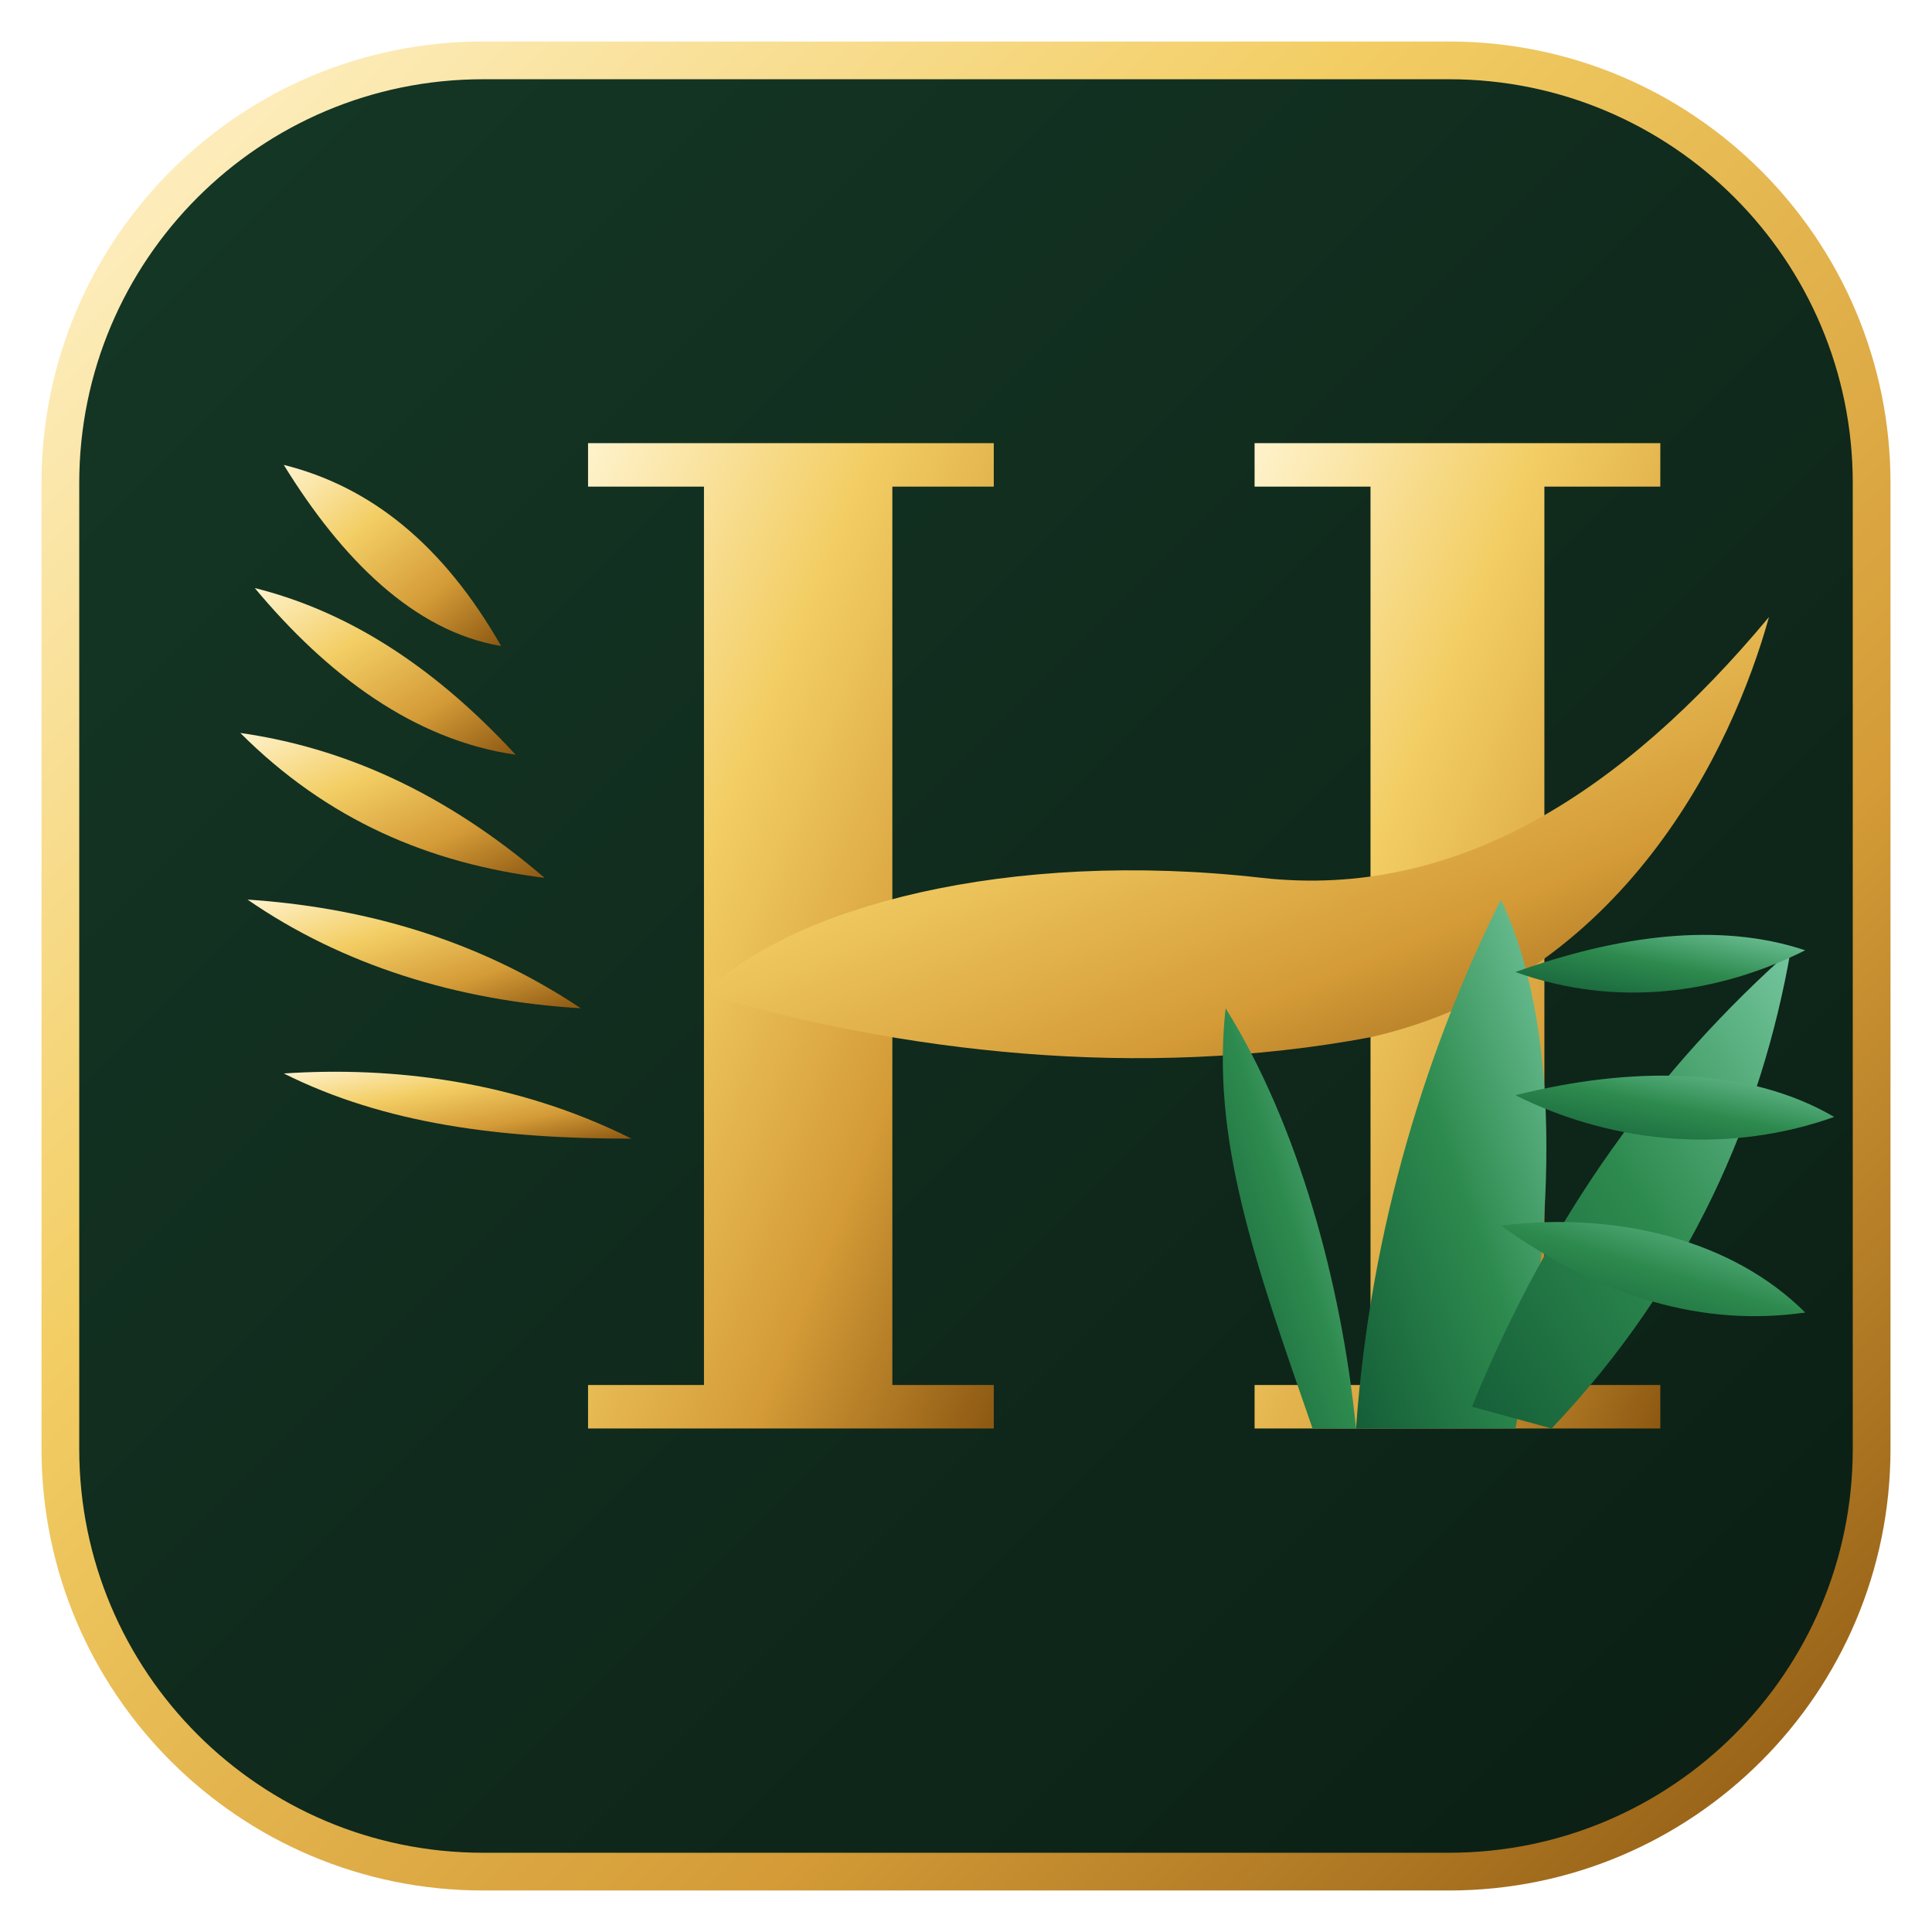
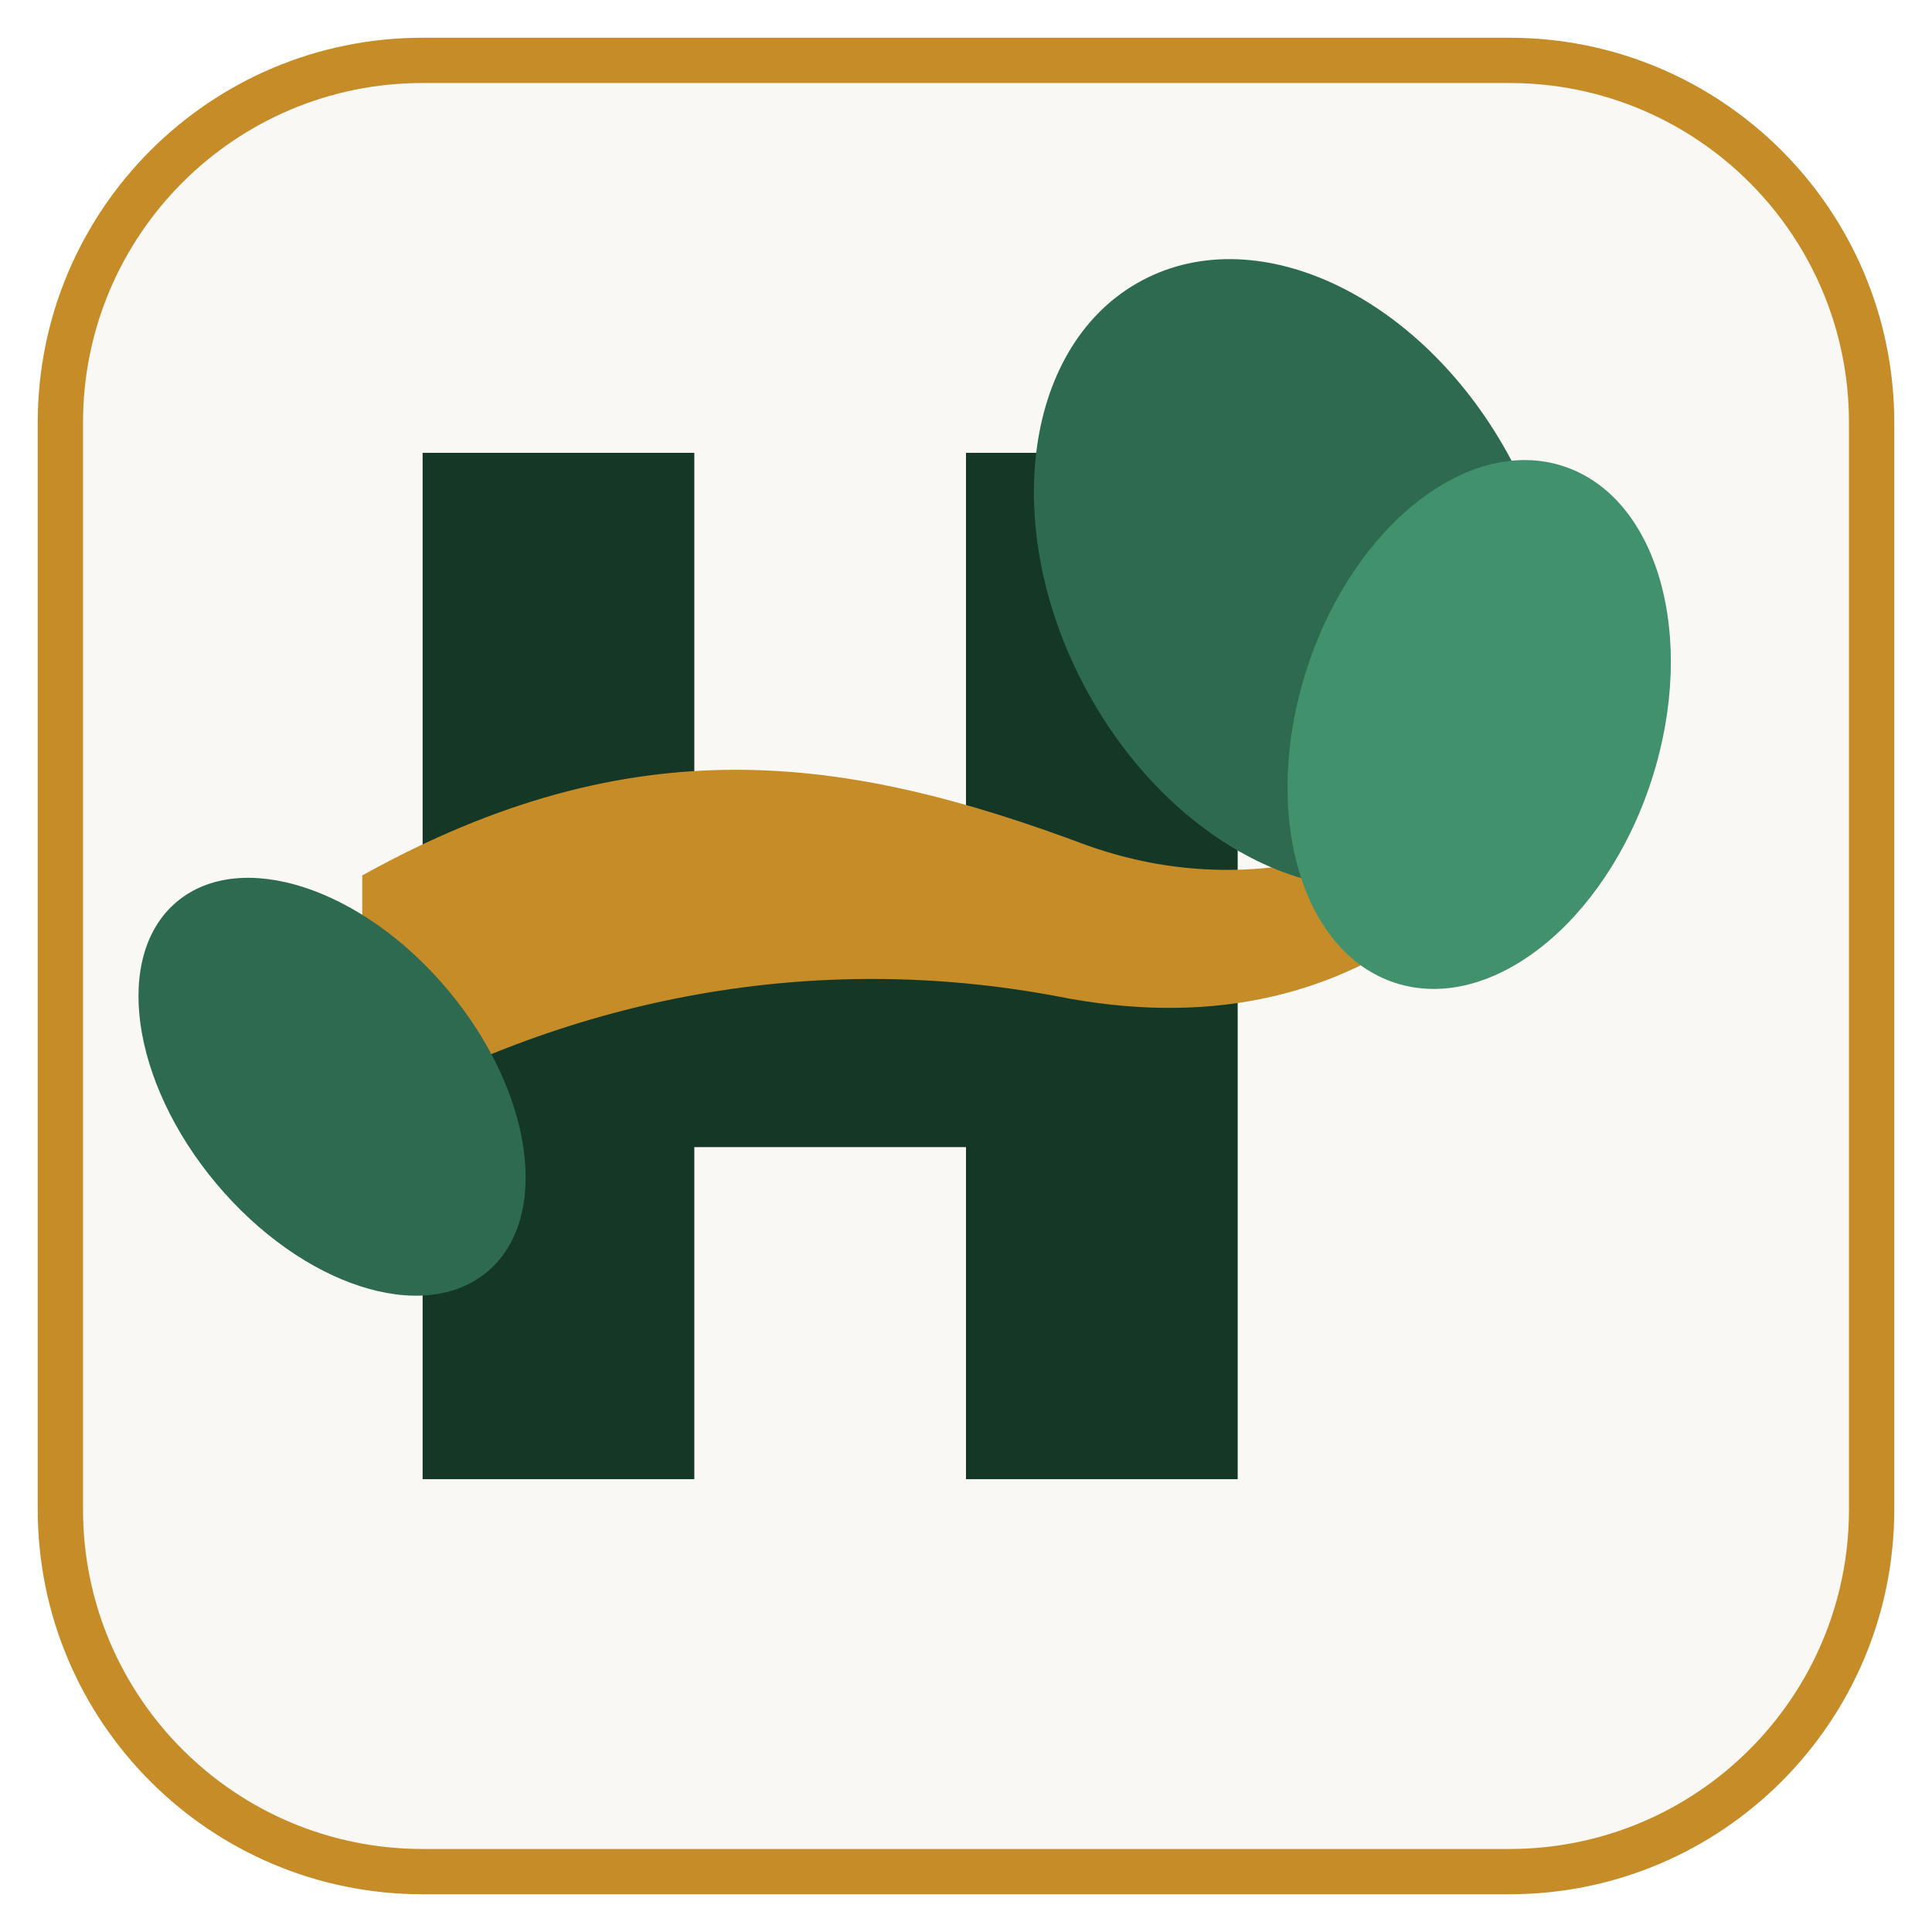
<svg xmlns="http://www.w3.org/2000/svg" viewBox="0 0 128 128" width="128" height="128">
-   <defs>
-     <linearGradient id="favBg" x1="0%" y1="0%" x2="100%" y2="100%">
-       <stop offset="0%" stop-color="#153826" />
-       <stop offset="100%" stop-color="#0B1E14" />
-     </linearGradient>
-     <linearGradient id="favGold" x1="0%" y1="0%" x2="100%" y2="100%">
-       <stop offset="0%" stop-color="#FFF3CD" />
-       <stop offset="35%" stop-color="#F3CE65" />
-       <stop offset="70%" stop-color="#D49B37" />
-       <stop offset="100%" stop-color="#8C5812" />
-     </linearGradient>
-     <linearGradient id="favLeaf" x1="0%" y1="100%" x2="100%" y2="0%">
-       <stop offset="0%" stop-color="#155E38" />
-       <stop offset="50%" stop-color="#2D8A4E" />
-       <stop offset="100%" stop-color="#74C69D" />
-     </linearGradient>
-   </defs>
-   <rect x="4" y="4" width="120" height="120" rx="28" fill="url(#favBg)" stroke="url(#favGold)" stroke-width="2.5" />
-   <g transform="translate(14, 14) scale(0.48)">
-     <path d="M40 60 C32 46 22 38 10 35 C18 48 28 58 40 60 Z" fill="url(#favGold)" />
-     <path d="M42 75 C30 62 18 55 6 52 C16 64 28 73 42 75 Z" fill="url(#favGold)" />
-     <path d="M46 92 C32 80 18 74 4 72 C16 84 30 90 46 92 Z" fill="url(#favGold)" />
-     <path d="M51 110 C36 100 20 96 5 95 C18 104 34 109 51 110 Z" fill="url(#favGold)" />
-     <path d="M58 128 C42 120 25 118 10 119 C24 126 40 128 58 128 Z" fill="url(#favGold)" />
-     <polygon points="52,32 108,32 108,38 94,38 94,162 108,162 108,168 52,168 52,162 68,162 68,38 52,38" fill="url(#favGold)" />
-     <polygon points="144,32 200,32 200,38 184,38 184,162 200,162 200,168 144,168 144,162 160,162 160,38 144,38" fill="url(#favGold)" />
-     <path d="M68 108 C80 96 110 88 145 92 C172 95 195 80 215 56 C210 74 195 106 160 114 C128 120 95 116 68 108 Z" fill="url(#favGold)" />
-     <path d="M158 168 C160 140 168 115 178 95 C186 112 186 138 180 168 Z" fill="url(#favLeaf)" />
-     <path d="M174 165 C185 138 200 118 218 102 C214 125 204 148 185 168 Z" fill="url(#favLeaf)" />
-     <path d="M152 168 C144 145 138 128 140 110 C150 126 156 148 158 168 Z" fill="url(#favLeaf)" />
-     <g transform="translate(170, 90)">
-       <path d="M10 15 C24 10 38 8 50 12 C38 18 24 20 10 15 Z" fill="url(#favLeaf)" />
-       <path d="M10 32 C26 28 42 28 54 35 C40 40 24 39 10 32 Z" fill="url(#favLeaf)" />
-       <path d="M8 50 C24 48 40 52 50 62 C36 64 22 60 8 50 Z" fill="url(#favLeaf)" />
-     </g>
-   </g>
+   <rect x="4" y="4" width="120" height="120" rx="24" fill="#FAF8F5" stroke="#C58C28" stroke-width="3" />
+   <path d="M28 30h18v28h18V30h18v68H64V76H46v22H28V30z" fill="#153826" />
+   <path d="M24 58c18-10 32-8 48-2 14 5 28-2 36-14-6 16-18 28-38 24-16-3-32 0-46 8z" fill="#C58C28" />
+   <ellipse cx="86" cy="38" rx="16" ry="22" fill="#2D6A4F" transform="rotate(-28 86 38)" />
+   <ellipse cx="98" cy="48" rx="12" ry="18" fill="#40916C" transform="rotate(18 98 48)" />
+   <ellipse cx="22" cy="72" rx="10" ry="16" fill="#2D6A4F" transform="rotate(-40 22 72)" />
</svg>
